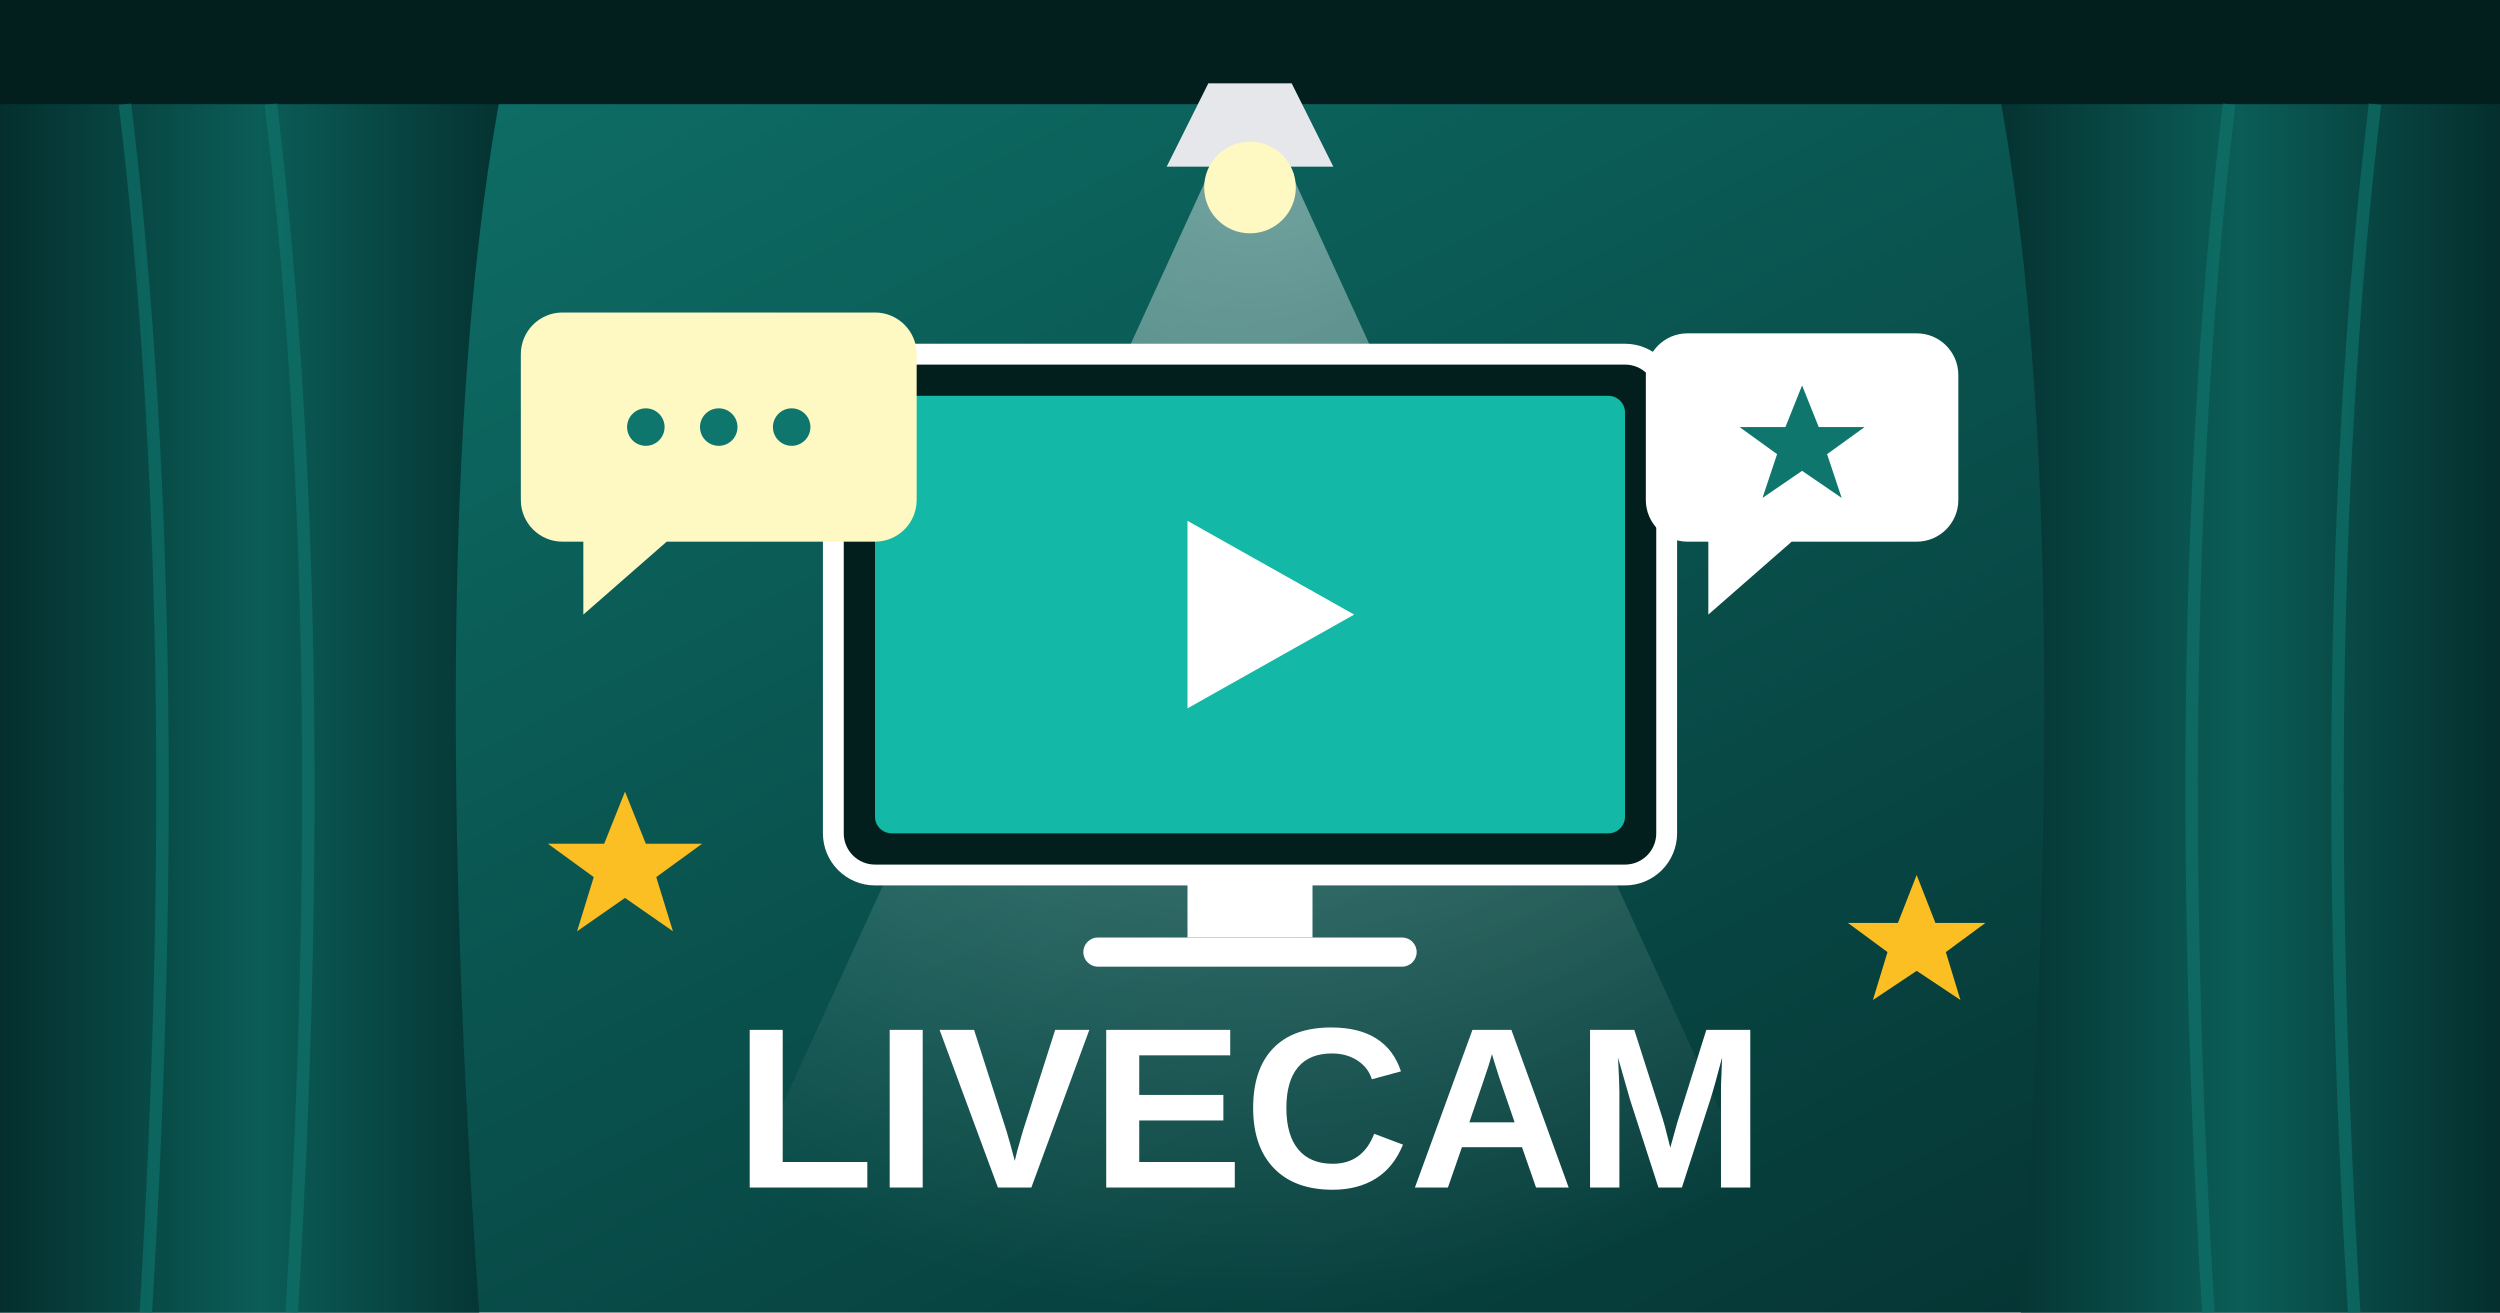
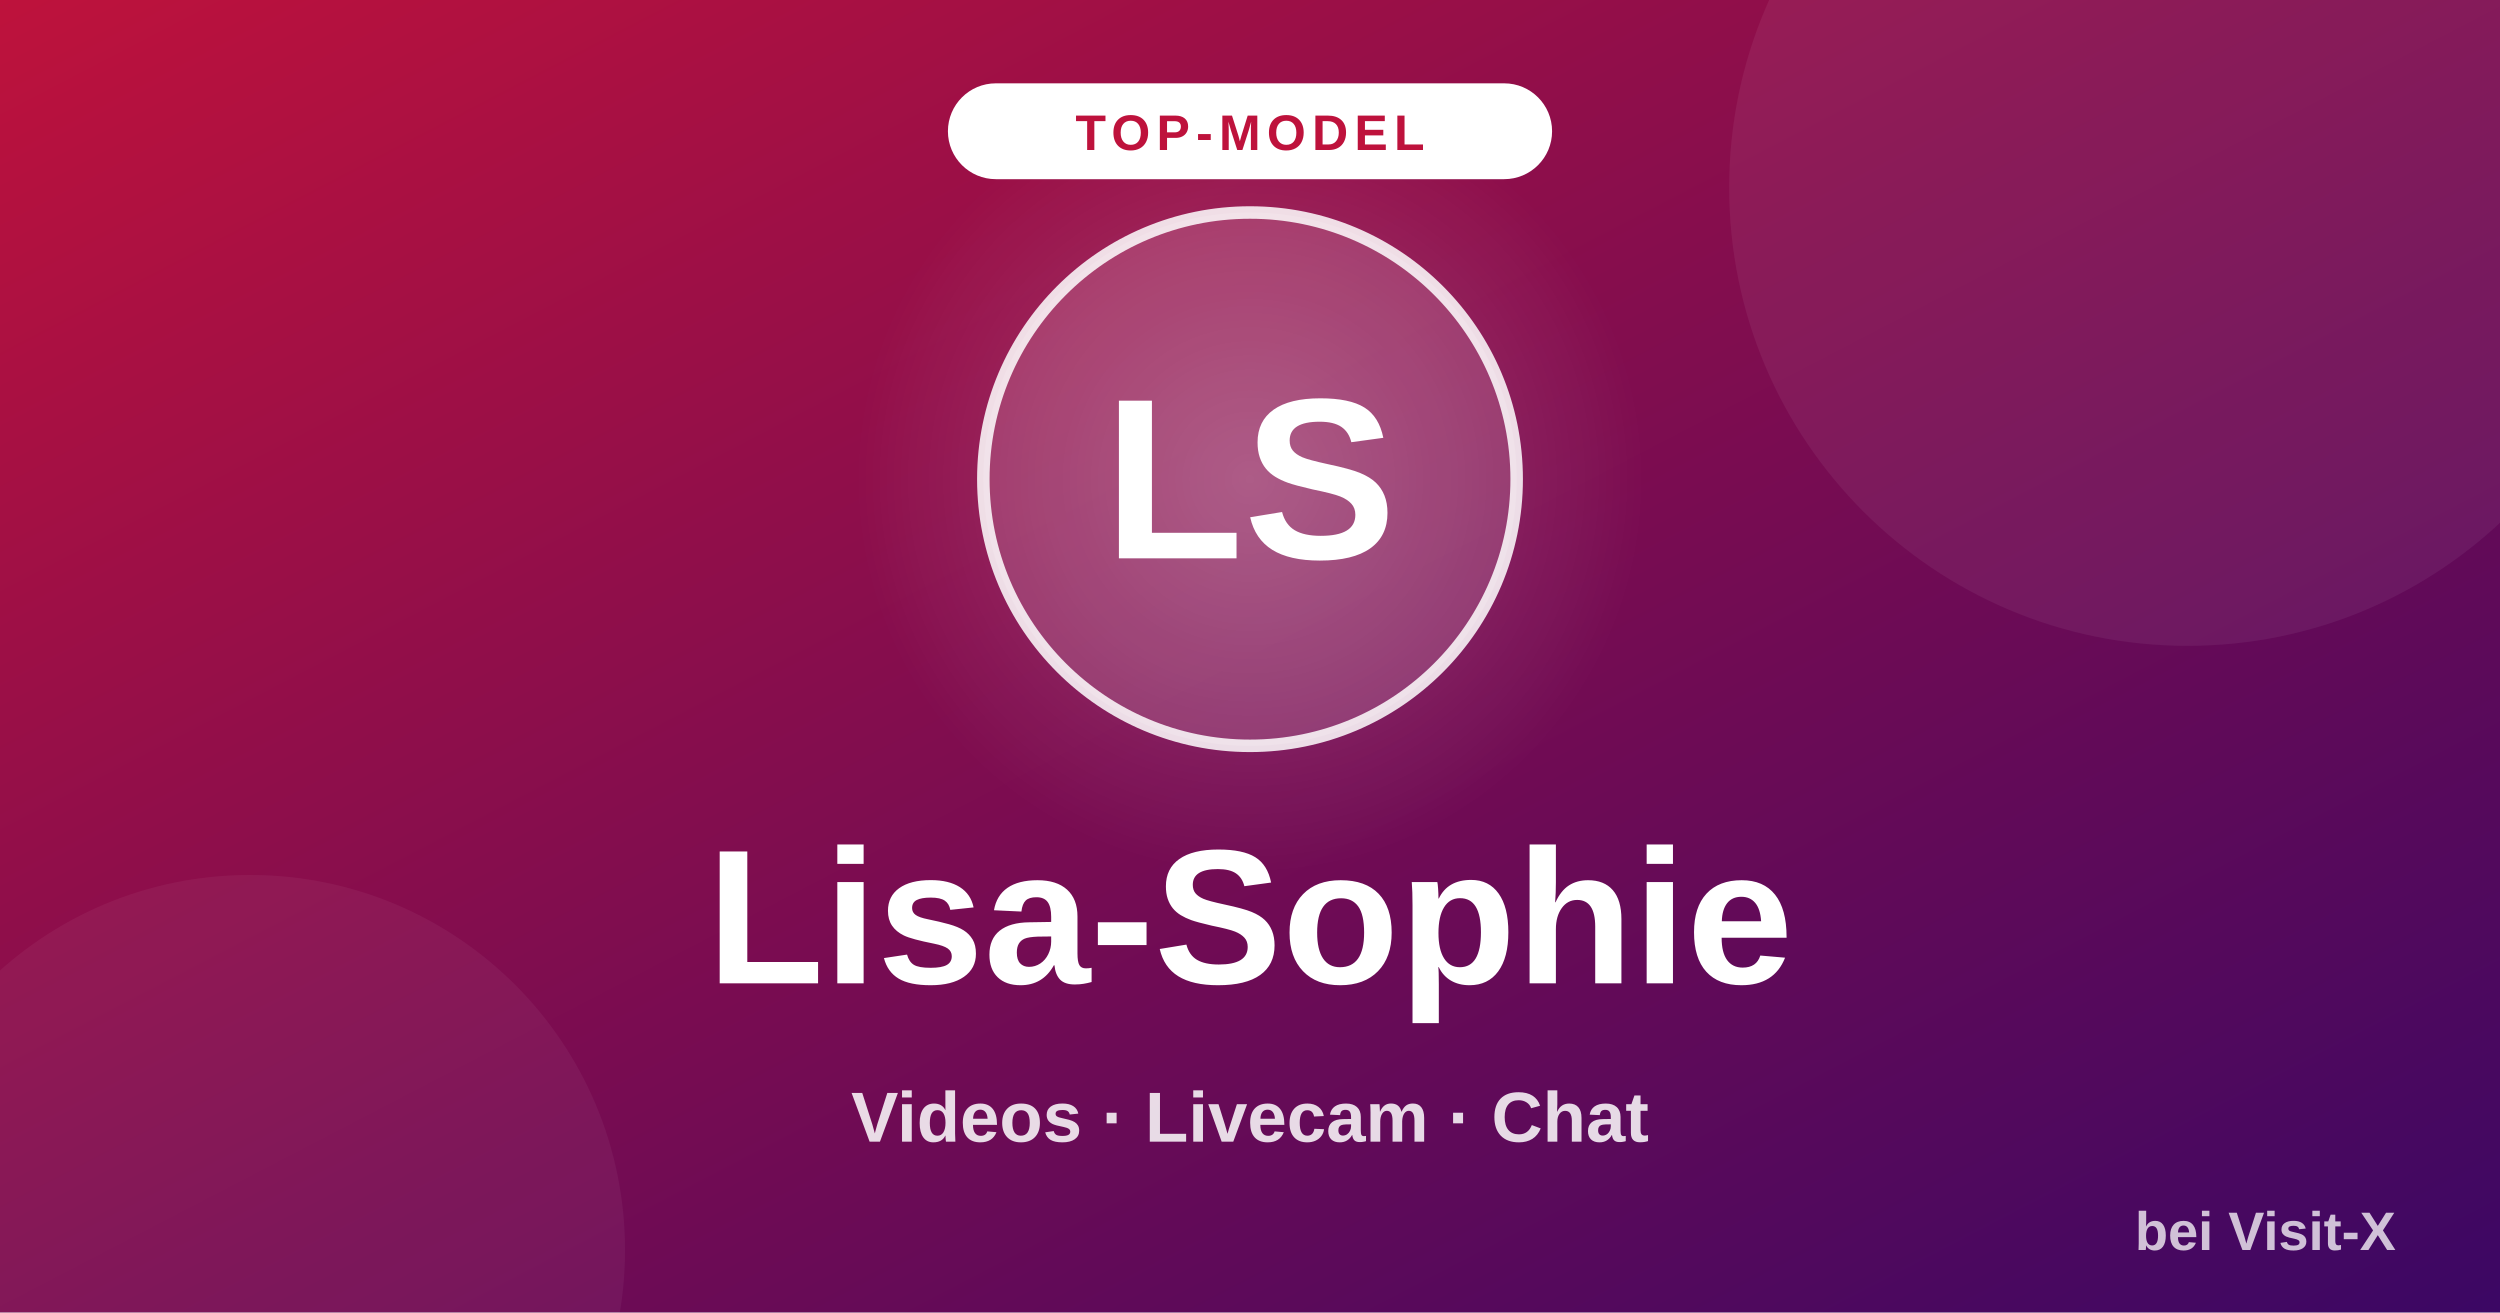
<svg xmlns="http://www.w3.org/2000/svg" viewBox="0 0 1200 630">
  <defs>
-     <linearGradient id="bg" x1="0" y1="0" x2="1" y2="1">
-       <stop offset="0" stop-color="#0f766e" />
-       <stop offset="1" stop-color="#042f2e" />
+     <linearGradient id="mg" x1="0" y1="0" x2="1" y2="1">
+       <stop offset="0" stop-color="#be123c" />
+       <stop offset="1" stop-color="#3b0764" />
    </linearGradient>
-     <linearGradient id="curt" x1="0" y1="0" x2="1" y2="0">
-       <stop offset="0" stop-color="#042f2e" />
-       <stop offset="0.5" stop-color="#0b5d57" />
-       <stop offset="1" stop-color="#042f2e" />
-     </linearGradient>
-     <radialGradient id="beam" cx="0.5" cy="0" r="1">
-       <stop offset="0" stop-color="#ffffff" stop-opacity="0.45" />
-       <stop offset="1" stop-color="#ffffff" stop-opacity="0" />
+     <radialGradient id="mh" cx=".5" cy=".5" r=".5">
+       <stop offset="0" stop-color="#fff" stop-opacity=".22" />
+       <stop offset="1" stop-color="#fff" stop-opacity="0" />
    </radialGradient>
  </defs>
-   <rect width="1200" height="630" fill="url(#bg)" />
-   <polygon points="600,40 330,630 870,630" fill="url(#beam)" />
-   <path d="M0 0H250Q200 200 230 630H0Z" fill="url(#curt)" />
-   <path d="M1200 0H950Q1000 200 970 630H1200Z" fill="url(#curt)" />
-   <rect x="0" y="0" width="1200" height="50" fill="#021f1e" />
-   <path d="M60 50Q90 300 70 630M130 50Q160 300 140 630" stroke="#0f766e" stroke-width="6" fill="none" opacity="0.6" />
-   <path d="M1140 50Q1110 300 1130 630M1070 50Q1040 300 1060 630" stroke="#0f766e" stroke-width="6" fill="none" opacity="0.6" />
-   <polygon points="580,40 620,40 640,80 560,80" fill="#e5e7eb" />
-   <circle cx="600" cy="90" r="22" fill="#fef9c3" />
-   <rect x="400" y="170" width="400" height="250" rx="20" fill="#021f1e" stroke="#ffffff" stroke-width="10" />
-   <rect x="420" y="190" width="360" height="210" rx="8" fill="#14b8a6" />
-   <polygon points="570,250 570,340 650,295" fill="#ffffff" />
-   <rect x="570" y="420" width="60" height="30" fill="#ffffff" />
-   <rect x="520" y="450" width="160" height="14" rx="7" fill="#ffffff" />
-   <path d="M270 150h150a20 20 0 0 1 20 20v70a20 20 0 0 1-20 20h-100l-40 35v-35h-10a20 20 0 0 1-20-20v-70a20 20 0 0 1 20-20z" fill="#fef9c3" />
-   <circle cx="310" cy="205" r="9" fill="#0f766e" />
-   <circle cx="345" cy="205" r="9" fill="#0f766e" />
-   <circle cx="380" cy="205" r="9" fill="#0f766e" />
-   <path d="M930 300H800a20 20 0 0 0-20 20v60a20 20 0 0 0 20 20h90l40 30v-30a20 20 0 0 0 20-20v-60a20 20 0 0 0-20-20z" transform="translate(0 -110)" fill="#ffffff" opacity="0" />
-   <path d="M920 160H810a20 20 0 0 0-20 20v60a20 20 0 0 0 20 20h10v35l40-35h60a20 20 0 0 0 20-20v-60a20 20 0 0 0-20-20z" fill="#ffffff" />
-   <polygon points="865,185 873,205 895,205 877,218 884,239 865,226 846,239 853,218 835,205 857,205" fill="#0f766e" />
-   <polygon points="300,380 310,405 337,405 315,421 323,447 300,431 277,447 285,421 263,405 290,405" fill="#fbbf24" />
-   <polygon points="920,420 929,443 953,443 934,457 941,480 920,466 899,480 906,457 887,443 911,443" fill="#fbbf24" />
-   <text x="600" y="570" font-family="system-ui,Arial,sans-serif" font-weight="800" font-size="110" fill="#ffffff" text-anchor="middle">LIVECAM</text>
+   <rect width="1200" height="630" fill="url(#mg)" />
+   <circle cx="1050" cy="90" r="220" fill="#fff" fill-opacity=".06" />
+   <circle cx="120" cy="600" r="180" fill="#fff" fill-opacity=".05" />
+   <circle cx="600" cy="230" r="190" fill="url(#mh)" />
+   <circle cx="600" cy="230" r="128" fill="#fff" fill-opacity=".14" stroke="#fff" stroke-opacity=".85" stroke-width="6" />
+   <text x="600" y="268" text-anchor="middle" font-size="110" font-weight="800" fill="#fff" font-family="system-ui,Arial,sans-serif">LS</text>
+   <rect x="455" y="40" width="290" height="46" rx="23" fill="#fff" />
+   <text x="600" y="72" text-anchor="middle" font-size="24" font-weight="800" fill="#be123c" letter-spacing="3" font-family="system-ui,Arial,sans-serif">TOP-MODEL</text>
+   <text x="600" y="472" text-anchor="middle" font-size="92" font-weight="800" fill="#fff" font-family="system-ui,Arial,sans-serif">Lisa-Sophie</text>
+   <text x="600" y="548" text-anchor="middle" font-size="34" font-weight="600" fill="#fff" fill-opacity=".85" font-family="system-ui,Arial,sans-serif">Videos · Livecam · Chat</text>
+   <text x="1150" y="600" text-anchor="end" font-size="26" font-weight="700" fill="#fff" fill-opacity=".75" font-family="system-ui,Arial,sans-serif">bei Visit-X</text>
</svg>
